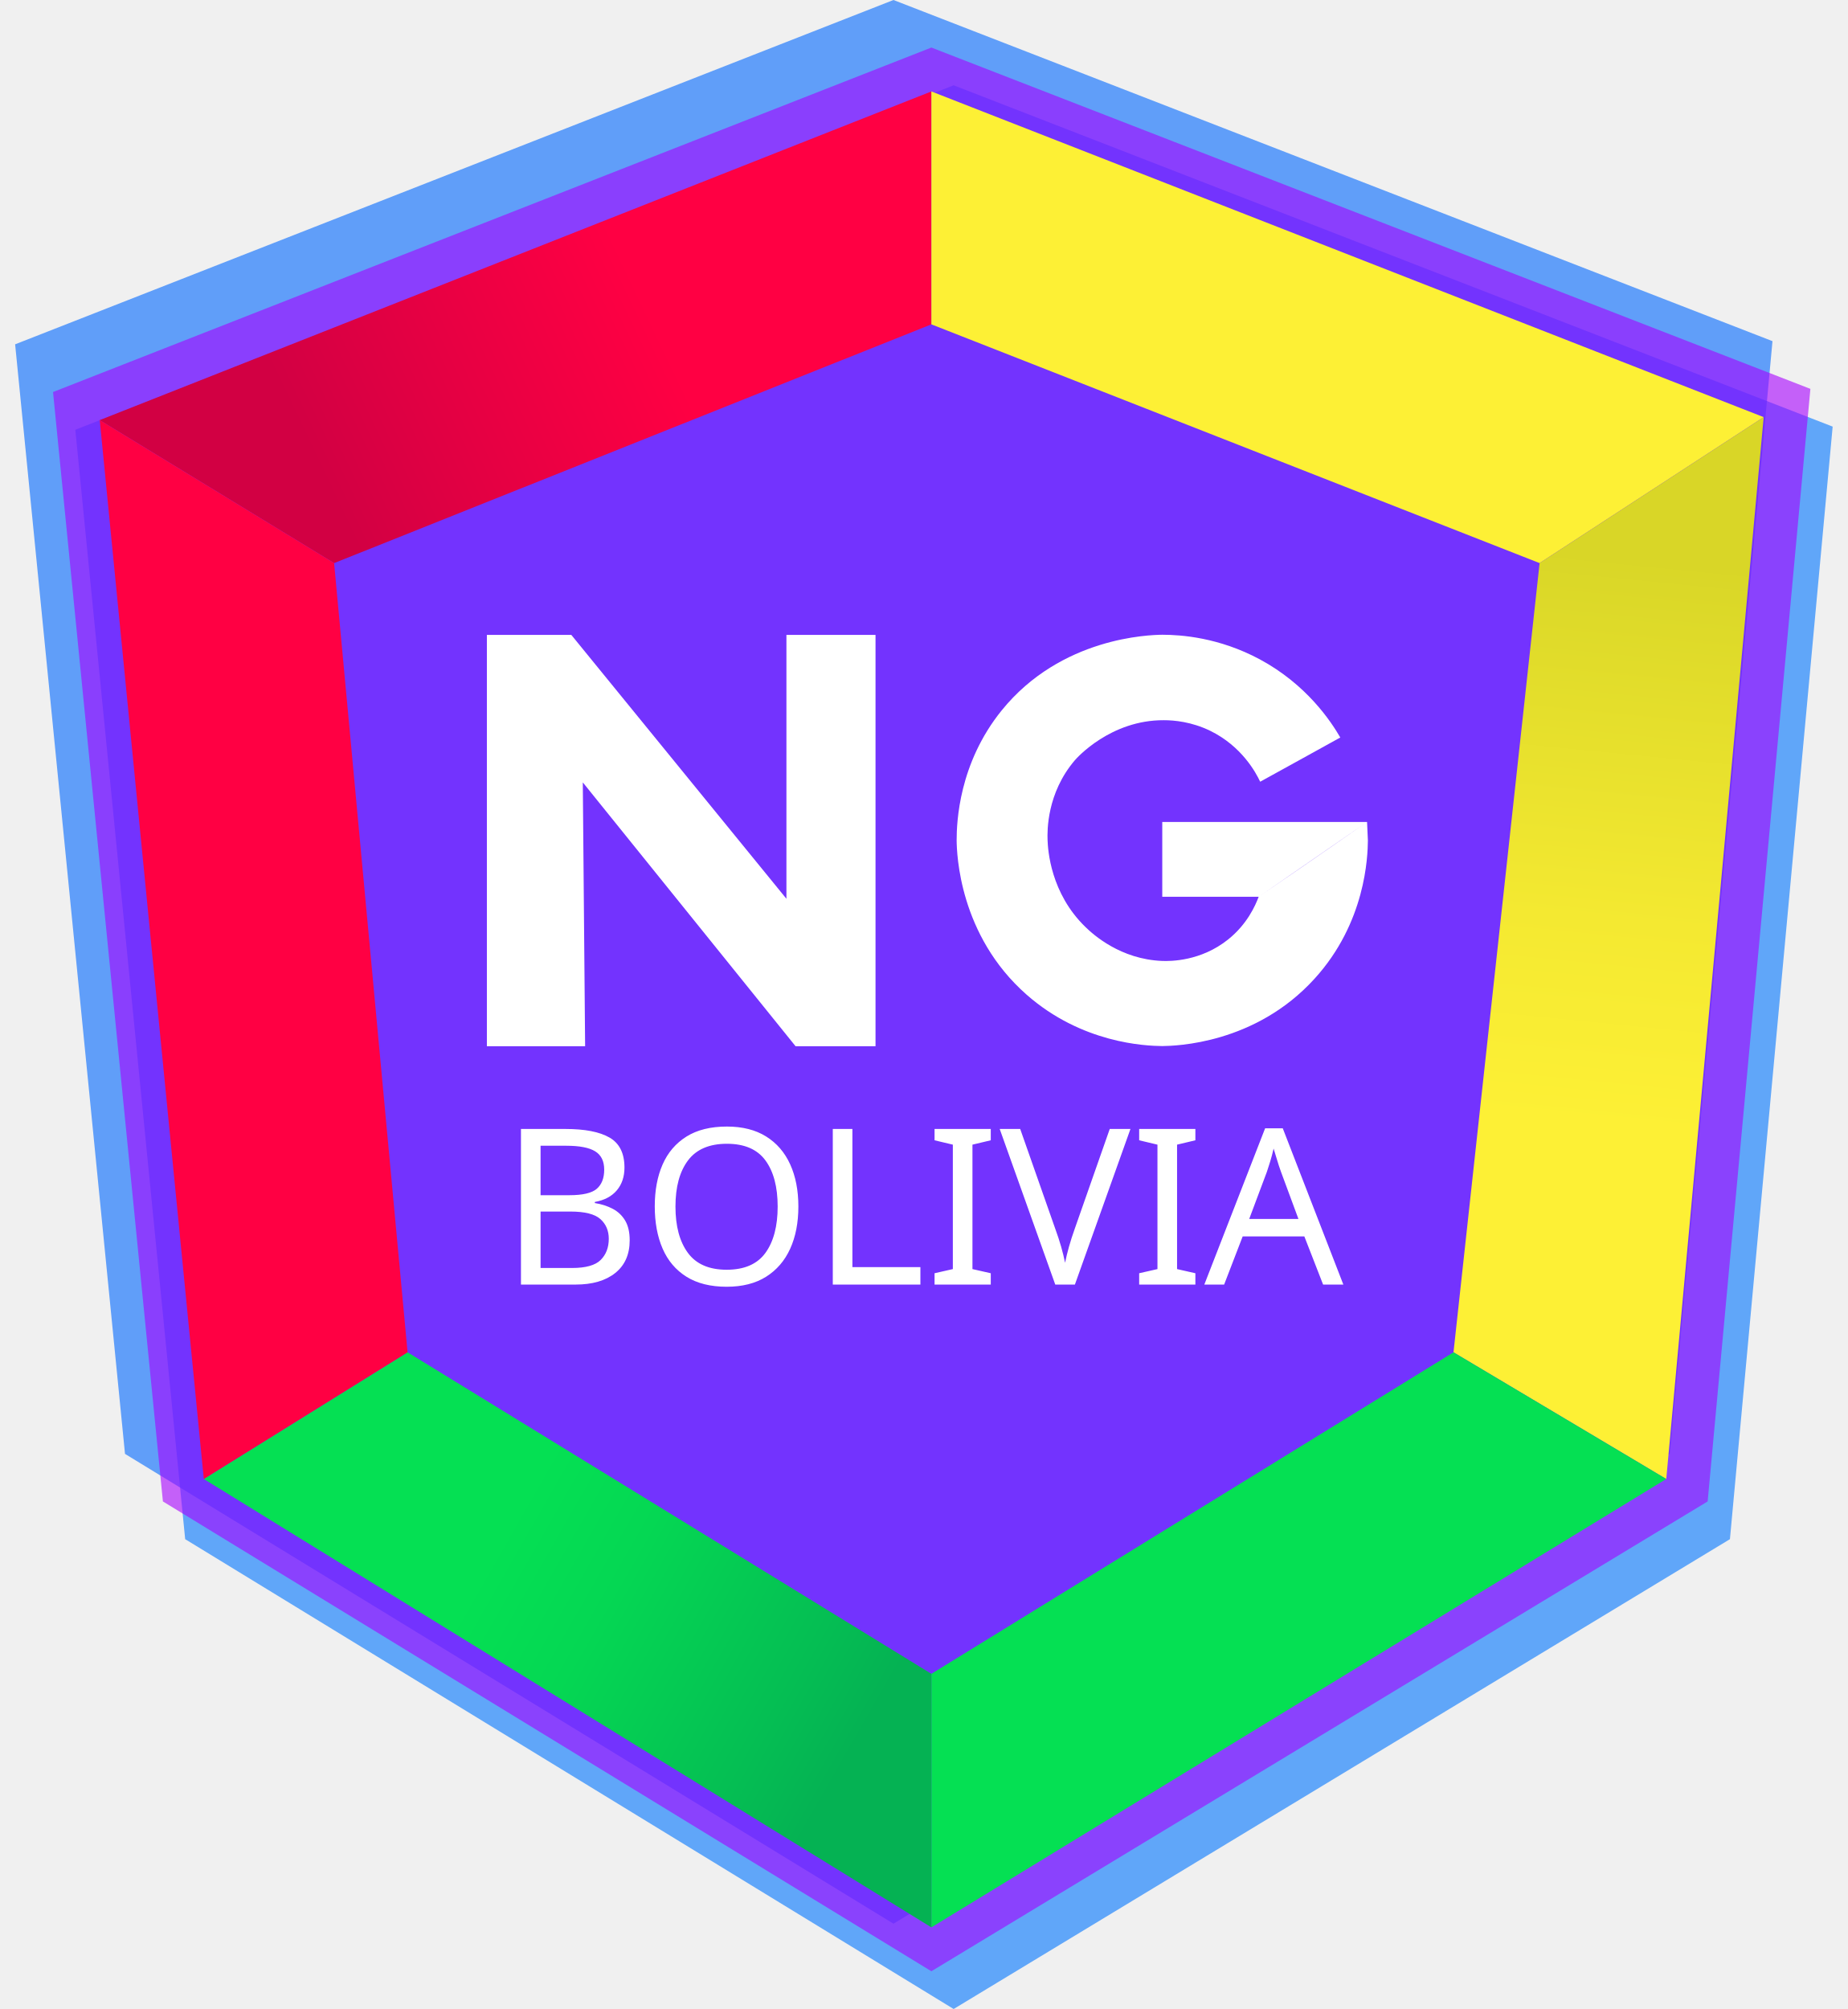
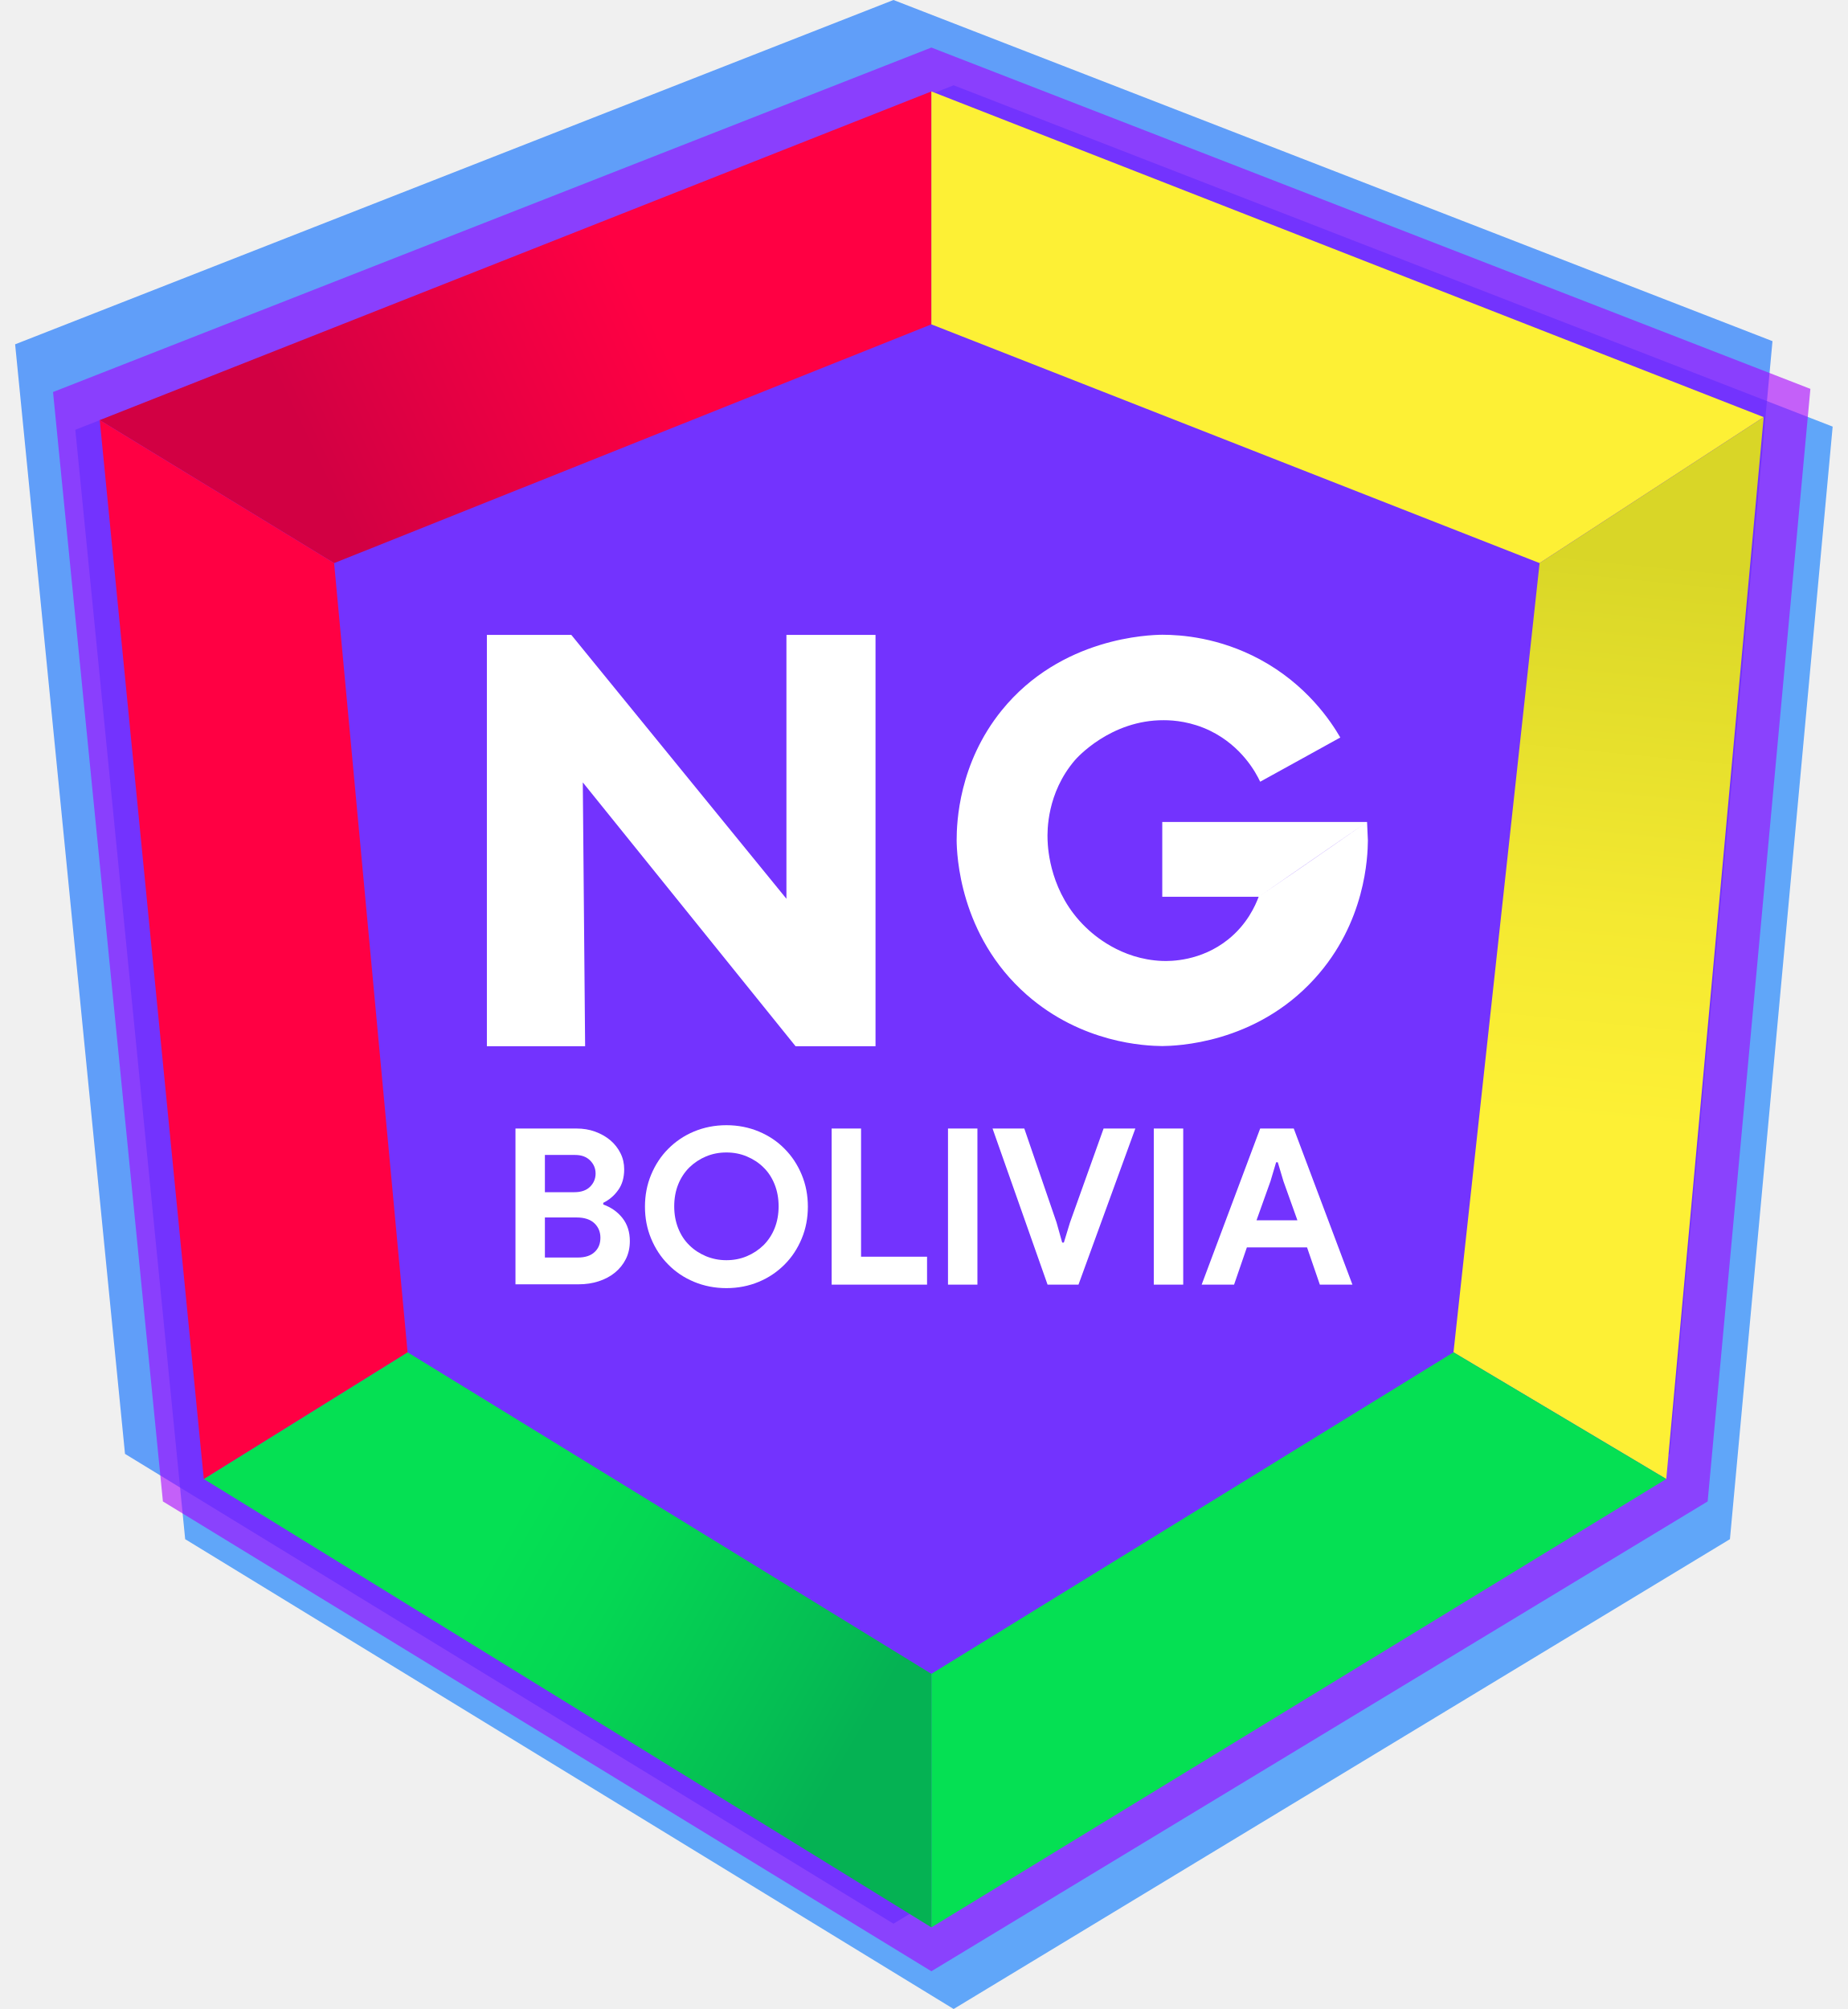
<svg xmlns="http://www.w3.org/2000/svg" version="1.1" id="Layer_1" x="0px" y="0px" viewBox="0 0 1111.7 1208.4" style="enable-background:new 0 0 1111.7 1208.4;" xml:space="preserve">
  <style type="text/css">
- 	.st0{opacity:0.6;fill:#0074FF;}
- 	.st1{opacity:0.6;fill:#0068FF;}
- 	.st2{opacity:0.6;fill:#A700FF;}
+ 	.st0{opacity:0.6;fill:#0074FF;enable-background:new    ;}
+ 	.st1{opacity:0.6;fill:#0068FF;enable-background:new    ;}
+ 	.st2{opacity:0.6;fill:#A700FF;enable-background:new    ;}
	.st3{fill:url(#SVGID_1_);}
	.st4{fill:#FDF035;}
	.st5{fill:url(#SVGID_2_);}
	.st6{fill:#05E053;}
	.st7{fill:url(#SVGID_3_);}
	.st8{fill:#FF0043;}
	.st9{fill:#FFFFFF;}
- 	.st10{font-family:'ProductSans-Bold';}
- 	.st11{font-size:131.091px;}
+ 	.st10{enable-background:new    ;}
</style>
  <g>
    <polygon class="st0" points="573.7,51.3 1102.5,256.6 1040.7,925.8 573.7,1208.4 111.4,925.8 45.3,258.5  " />
    <polygon class="st1" points="537.5,0 1066.3,205.2 1004.5,874.5 537.5,1157.1 75.2,874.5 9.1,207.1  " />
    <polygon class="st2" points="560.3,28.6 1089.1,233.9 1027.3,903.1 560.3,1185.7 98,903.1 31.9,235.8  " />
    <g>
-       <linearGradient id="SVGID_1_" gradientUnits="userSpaceOnUse" x1="191.178" y1="280.607" x2="389.705" y2="186.015">
+       <linearGradient id="SVGID_1_" gradientUnits="userSpaceOnUse" x1="191.169" y1="927.41" x2="389.697" y2="1022.001" gradientTransform="matrix(1 0 0 -1 0 1208)">
        <stop offset="0" style="stop-color:#D20043" />
        <stop offset="1" style="stop-color:#FF0043" />
      </linearGradient>
      <polygon class="st3" points="60,252.7 560.3,55 560.3,195.1 201,338.7   " />
      <polygon class="st4" points="560.3,55 1061,250.9 926.2,338.7 560.3,195.1   " />
-       <linearGradient id="SVGID_2_" gradientUnits="userSpaceOnUse" x1="989.577" y1="336.507" x2="955.798" y2="676.485">
+       <linearGradient id="SVGID_2_" gradientUnits="userSpaceOnUse" x1="989.568" y1="871.494" x2="955.789" y2="531.516" gradientTransform="matrix(1 0 0 -1 0 1208)">
        <stop offset="0" style="stop-color:#D9D627" />
        <stop offset="5.021989e-02" style="stop-color:#DBD828" />
        <stop offset="0.639" style="stop-color:#F4E931" />
        <stop offset="1" style="stop-color:#FDF035" />
      </linearGradient>
      <polygon class="st5" points="1061,250.9 1002.4,889.6 874.4,813.4 926.2,338.7   " />
      <polygon class="st6" points="1002.4,889.6 560.3,1159.3 560.3,1006.8 874.4,813.4   " />
-       <linearGradient id="SVGID_3_" gradientUnits="userSpaceOnUse" x1="513.965" y1="1049.871" x2="300.269" y2="927.812">
+       <linearGradient id="SVGID_3_" gradientUnits="userSpaceOnUse" x1="513.964" y1="158.127" x2="300.268" y2="280.186" gradientTransform="matrix(1 0 0 -1 0 1208)">
        <stop offset="0" style="stop-color:#05B253" />
        <stop offset="0.208" style="stop-color:#05BE53" />
        <stop offset="0.699" style="stop-color:#05D753" />
        <stop offset="1" style="stop-color:#05E053" />
      </linearGradient>
      <polygon class="st7" points="560.3,1159.3 122.6,889.6 245.2,813.4 560.3,1006.8   " />
      <polygon class="st8" points="245.2,813.4 122.6,889.6 60,252.7 201,338.7   " />
    </g>
    <g>
      <g>
        <polygon class="st9" points="292.9,381.9 343.7,381.9 473.1,540.6 473.1,381.9 526.7,381.9 526.7,629.3 478.6,629.3 350.6,470.6      352,629.3 292.9,629.3    " />
        <path class="st9" d="M822.4,494.4c0,0-8.3,5.8-20.6,14.3c-12.3,8.5-28.6,19.8-44.6,30.7L822.4,494.4H699.2v45h58     c-2,5.3-6.9,16.5-18.4,25.7c-16.4,13.1-34.6,13.1-39.7,12.9c-25-1-41.4-15.8-46.1-20.4c-21-20.3-22.6-46.3-22.8-52.4     c-0.2-5.4-0.5-28.1,16.4-47.9c1.1-1.3,21.5-24.3,53.6-24.1c6.1,0,16.6,0.9,27.9,6.4c18.8,9.2,27.4,25,30,30.6     c16.1-8.9,32.2-17.7,48.2-26.6c-5.7-9.8-20.2-31.8-48.4-47c-24.6-13.2-47.4-14.8-58.7-14.8c-7.6,0.1-60.9,1.4-96.6,45.5     c-25.8,31.9-27.1,67.2-27.1,78.2c0.1,8,1.5,57.1,42.1,92.8c33.2,29.2,71.3,30.8,81.6,30.9c8-0.1,55.9-1.2,91.6-40.5     c30.8-33.8,32-73.5,32.1-83.2C822.7,501.9,822.6,498.1,822.4,494.4z" />
      </g>
    </g>
-     <text transform="matrix(1 0 0 1 300.6838 772.6582)" class="st9 st10 st11">BOLIVIA</text>
+     <g class="st10">
+       <path class="st9" d="M310.1,678.8h36.7c4,0,7.8,0.6,11.3,1.9c3.5,1.3,6.5,3,9.1,5.2c2.6,2.2,4.6,4.8,6.1,7.8    c1.5,3,2.2,6.2,2.2,9.6c0,5-1.2,9.2-3.6,12.5c-2.4,3.4-5.4,5.9-9,7.7v1c4.8,1.7,8.7,4.5,11.6,8.2c2.9,3.7,4.4,8.3,4.4,13.8    c0,4-0.8,7.6-2.4,10.8c-1.6,3.2-3.8,5.9-6.6,8.2c-2.8,2.3-6.1,4-9.8,5.2c-3.7,1.2-7.7,1.8-12,1.8h-38V678.8z M345.5,717.1    c4.1,0,7.3-1.1,9.5-3.3c2.2-2.2,3.3-4.9,3.3-7.9c0-3.1-1.1-5.7-3.3-7.9c-2.2-2.2-5.2-3.3-9-3.3h-18.2v22.4H345.5z M347.5,756.4    c4.5,0,7.9-1.1,10.2-3.3c2.4-2.2,3.5-5.1,3.5-8.6c0-3.5-1.2-6.4-3.6-8.7c-2.4-2.3-6-3.5-10.7-3.5h-19.1v24.1H347.5z" />
+       <path class="st9" d="M437,774.8c-7,0-13.5-1.3-19.5-3.8c-6-2.5-11.2-6-15.5-10.4c-4.4-4.4-7.8-9.6-10.3-15.6    c-2.5-6-3.7-12.4-3.7-19.2s1.2-13.2,3.7-19.2c2.5-6,5.9-11.2,10.3-15.6c4.4-4.4,9.5-7.9,15.5-10.4c6-2.5,12.5-3.8,19.5-3.8    c7,0,13.5,1.3,19.5,3.8c6,2.5,11.2,6,15.5,10.4c4.4,4.4,7.8,9.6,10.3,15.6c2.5,6,3.7,12.4,3.7,19.2s-1.2,13.2-3.7,19.2    c-2.5,6-5.9,11.2-10.3,15.6c-4.4,4.4-9.5,7.9-15.5,10.4C450.5,773.5,444,774.8,437,774.8z M437,758c4.4,0,8.5-0.8,12.3-2.4    s7.1-3.8,10-6.6c2.8-2.8,5.1-6.2,6.7-10.2c1.6-4,2.4-8.4,2.4-13.2c0-4.8-0.8-9.2-2.4-13.2c-1.6-4-3.8-7.4-6.7-10.2    c-2.8-2.8-6.2-5-10-6.6s-7.9-2.4-12.3-2.4c-4.4,0-8.5,0.8-12.3,2.4c-3.8,1.6-7.1,3.8-10,6.6c-2.8,2.8-5.1,6.2-6.7,10.2    c-1.6,4-2.4,8.4-2.4,13.2c0,4.8,0.8,9.2,2.4,13.2c1.6,4,3.8,7.4,6.7,10.2c2.8,2.8,6.2,5,10,6.6C428.6,757.2,432.6,758,437,758z" />
+       <path class="st9" d="M500.3,678.8H518v77.1h39.7v16.8h-57.4V678.8z" />
+       <path class="st9" d="M570.3,678.8H588v93.9h-17.7V678.8z" />
+       <path class="st9" d="M597.1,678.8h19.1l19.4,56.5l3.4,12.1h1l3.7-12.1l20.2-56.5h19.1l-34.2,93.9h-18.6L597.1,678.8z" />
+       <path class="st9" d="M694.1,678.8h17.7v93.9h-17.7V678.8z" />
+       <path class="st9" d="M758.1,678.8h20.2l35.3,93.9H794l-7.7-22.4h-36.2l-7.7,22.4h-19.5L758.1,678.8z M780.5,734l-8.4-23.5    l-3.4-11.4h-1l-3.4,11.4l-8.4,23.5H780.5z" />
+     </g>
  </g>
</svg>
